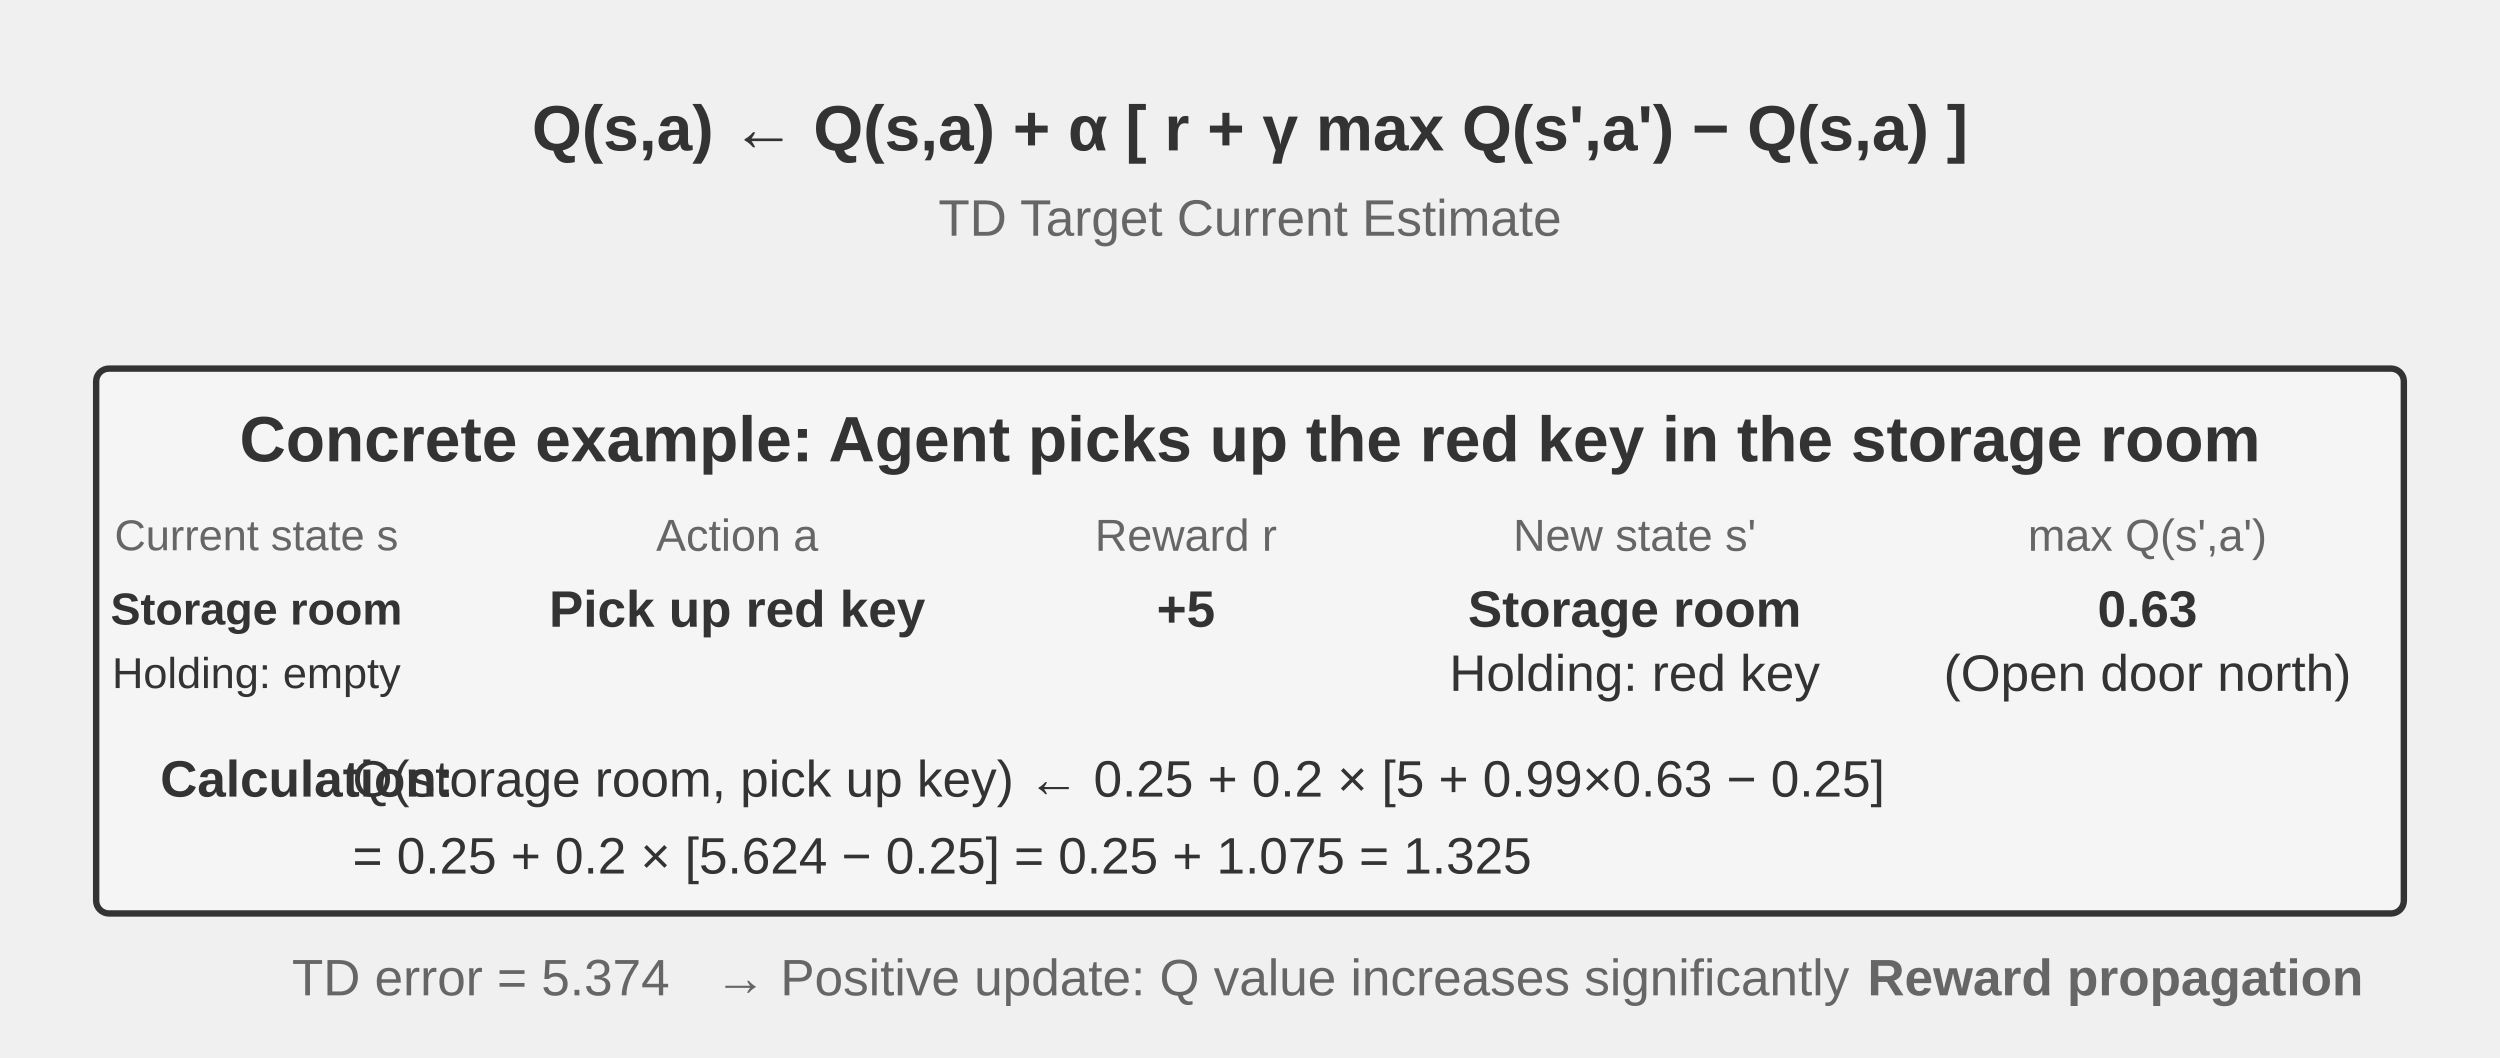
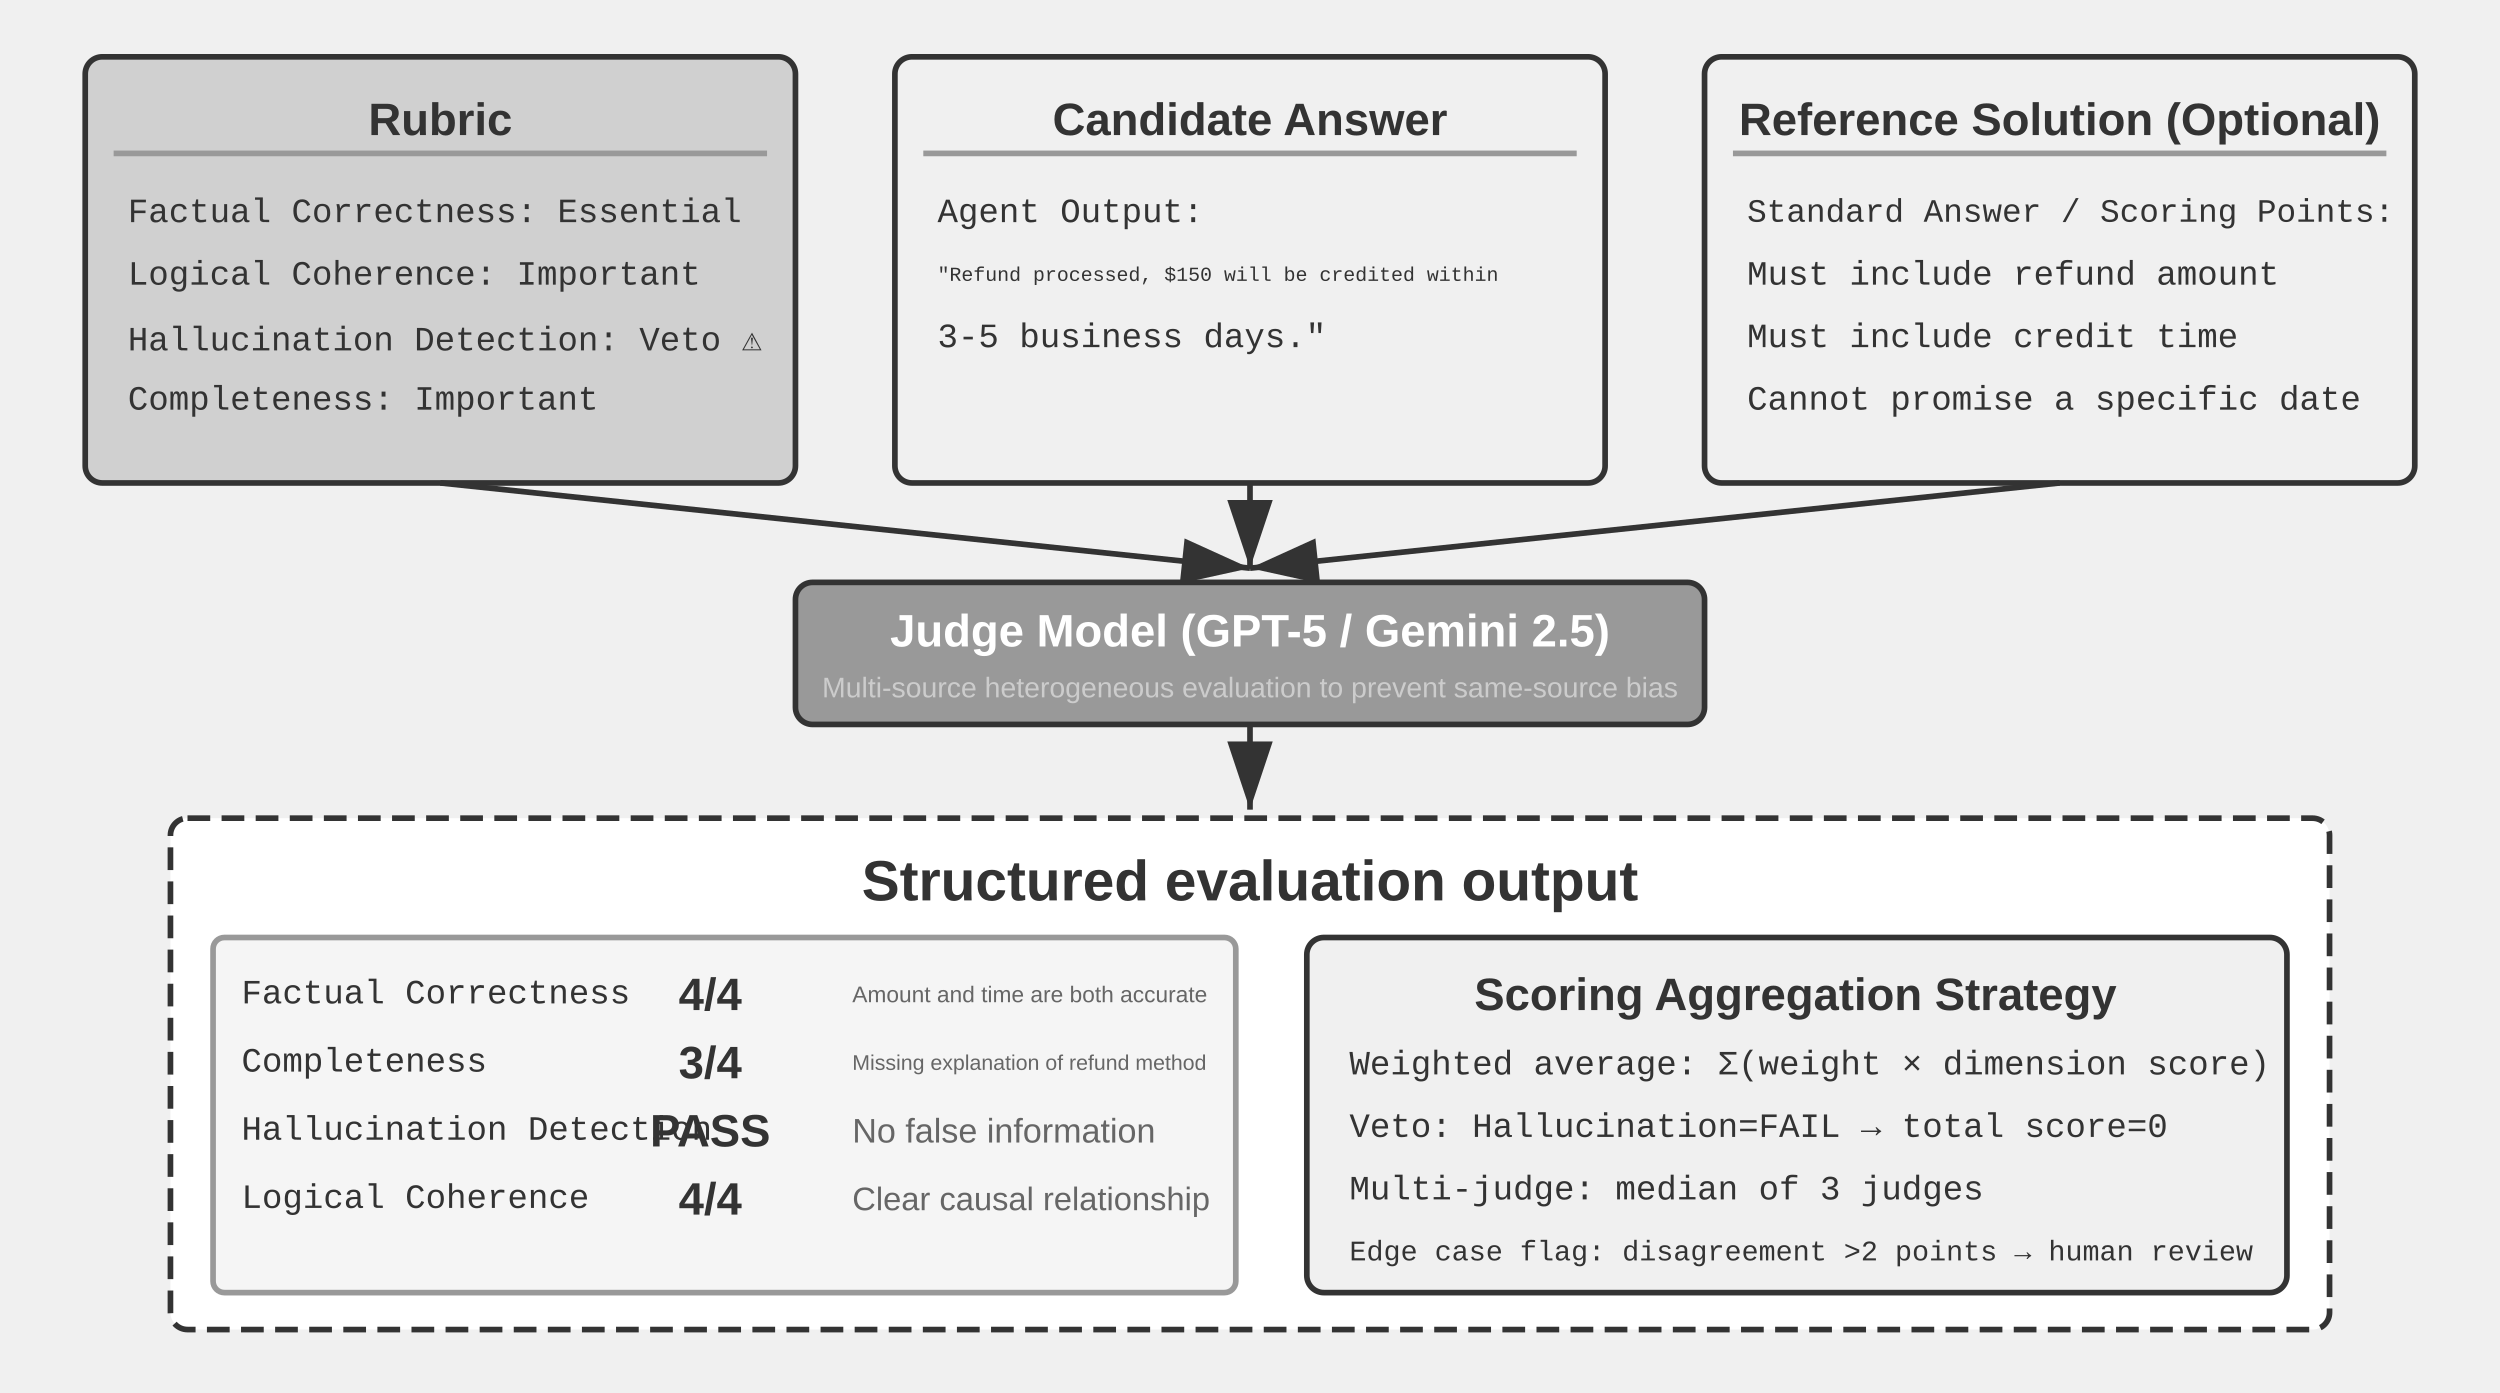
- <svg xmlns="http://www.w3.org/2000/svg" viewBox="0 40 780 330" width="780" height="330" style="background:#ffffff">
+ <svg xmlns="http://www.w3.org/2000/svg" viewBox="0 40 880 490" width="880" height="490" style="background:#ffffff">
  <defs>
    <marker id="ah" markerWidth="12" markerHeight="8" refX="12" refY="4" orient="auto">
      <polygon points="0 0, 12 4, 0 8" fill="#333333" />
    </marker>
    <marker id="ah-light" markerWidth="12" markerHeight="8" refX="12" refY="4" orient="auto">
      <polygon points="0 0, 12 4, 0 8" fill="#999999" />
    </marker>
  </defs>
-   <text x="390" y="80" font-family="Arial, 'Helvetica Neue', Helvetica, 'PingFang SC', 'Microsoft YaHei', sans-serif" font-size="20" fill="#333333" text-anchor="middle" dominant-baseline="central" font-weight="bold">Q(s,a) ← Q(s,a) + α [ r + γ max Q(s',a') − Q(s,a) ]</text>
-   <text x="390" y="108" font-family="Arial, 'Helvetica Neue', Helvetica, 'PingFang SC', 'Microsoft YaHei', sans-serif" font-size="16" fill="#666666" text-anchor="middle" dominant-baseline="central" font-weight="normal">                              TD Target                 Current Estimate</text>
-   <rect x="30" y="155" width="720" height="170" rx="4" fill="#f5f5f5" stroke="#333333" stroke-width="2" />
-   <text x="390" y="177" font-family="Arial, 'Helvetica Neue', Helvetica, 'PingFang SC', 'Microsoft YaHei', sans-serif" font-size="20" fill="#333333" text-anchor="middle" dominant-baseline="central" font-weight="bold">Concrete example: Agent picks up the red key in the storage room</text>
-   <text x="80" y="207" font-family="Arial, 'Helvetica Neue', Helvetica, 'PingFang SC', 'Microsoft YaHei', sans-serif" font-size="13.5" fill="#666666" text-anchor="middle" dominant-baseline="central" font-weight="normal">Current state s</text>
-   <text x="80" y="230" font-family="Arial, 'Helvetica Neue', Helvetica, 'PingFang SC', 'Microsoft YaHei', sans-serif" font-size="14" fill="#333333" text-anchor="middle" dominant-baseline="central" font-weight="bold">Storage room</text>
-   <text x="80" y="250" font-family="Arial, 'Helvetica Neue', Helvetica, 'PingFang SC', 'Microsoft YaHei', sans-serif" font-size="13.5" fill="#333333" text-anchor="middle" dominant-baseline="central" font-weight="normal">Holding: empty</text>
-   <text x="230" y="207" font-family="Arial, 'Helvetica Neue', Helvetica, 'PingFang SC', 'Microsoft YaHei', sans-serif" font-size="14" fill="#666666" text-anchor="middle" dominant-baseline="central" font-weight="normal">Action a</text>
-   <text x="230" y="230" font-family="Arial, 'Helvetica Neue', Helvetica, 'PingFang SC', 'Microsoft YaHei', sans-serif" font-size="16" fill="#333333" text-anchor="middle" dominant-baseline="central" font-weight="bold">Pick up red key</text>
-   <text x="370" y="207" font-family="Arial, 'Helvetica Neue', Helvetica, 'PingFang SC', 'Microsoft YaHei', sans-serif" font-size="14" fill="#666666" text-anchor="middle" dominant-baseline="central" font-weight="normal">Reward r</text>
-   <text x="370" y="230" font-family="Arial, 'Helvetica Neue', Helvetica, 'PingFang SC', 'Microsoft YaHei', sans-serif" font-size="16" fill="#333333" text-anchor="middle" dominant-baseline="central" font-weight="bold">+5</text>
-   <text x="510" y="207" font-family="Arial, 'Helvetica Neue', Helvetica, 'PingFang SC', 'Microsoft YaHei', sans-serif" font-size="14" fill="#666666" text-anchor="middle" dominant-baseline="central" font-weight="normal">New state s'</text>
-   <text x="510" y="230" font-family="Arial, 'Helvetica Neue', Helvetica, 'PingFang SC', 'Microsoft YaHei', sans-serif" font-size="16" fill="#333333" text-anchor="middle" dominant-baseline="central" font-weight="bold">Storage room</text>
-   <text x="510" y="250" font-family="Arial, 'Helvetica Neue', Helvetica, 'PingFang SC', 'Microsoft YaHei', sans-serif" font-size="16" fill="#333333" text-anchor="middle" dominant-baseline="central" font-weight="normal">Holding: red key</text>
-   <text x="670" y="207" font-family="Arial, 'Helvetica Neue', Helvetica, 'PingFang SC', 'Microsoft YaHei', sans-serif" font-size="14" fill="#666666" text-anchor="middle" dominant-baseline="central" font-weight="normal">max Q(s',a')</text>
-   <text x="670" y="230" font-family="Arial, 'Helvetica Neue', Helvetica, 'PingFang SC', 'Microsoft YaHei', sans-serif" font-size="16" fill="#333333" text-anchor="middle" dominant-baseline="central" font-weight="bold">0.63</text>
-   <text x="670" y="250" font-family="Arial, 'Helvetica Neue', Helvetica, 'PingFang SC', 'Microsoft YaHei', sans-serif" font-size="16" fill="#333333" text-anchor="middle" dominant-baseline="central" font-weight="normal">(Open door north)</text>
-   <text x="50" y="283" font-family="Arial, 'Helvetica Neue', Helvetica, 'PingFang SC', 'Microsoft YaHei', sans-serif" font-size="16" fill="#333333" text-anchor="start" dominant-baseline="central" font-weight="bold">Calculation:</text>
-   <text x="110" y="283" font-family="Arial, 'Helvetica Neue', Helvetica, 'PingFang SC', 'Microsoft YaHei', sans-serif" font-size="16" fill="#333333" text-anchor="start" dominant-baseline="central" font-weight="normal">Q(storage room, pick up key) ← 0.25 + 0.2 × [5 + 0.99×0.63 − 0.25]</text>
-   <text x="110" y="307" font-family="Arial, 'Helvetica Neue', Helvetica, 'PingFang SC', 'Microsoft YaHei', sans-serif" font-size="16" fill="#333333" text-anchor="start" dominant-baseline="central" font-weight="normal">                    = 0.25 + 0.2 × [5.624 − 0.25] = 0.25 + 1.075 = 1.325</text>
-   <text x="150" y="345" font-family="Arial, 'Helvetica Neue', Helvetica, 'PingFang SC', 'Microsoft YaHei', sans-serif" font-size="16" fill="#666666" text-anchor="middle" dominant-baseline="central" font-weight="normal">TD error = 5.374</text>
-   <text x="400" y="345" font-family="Arial, 'Helvetica Neue', Helvetica, 'PingFang SC', 'Microsoft YaHei', sans-serif" font-size="16" fill="#666666" text-anchor="middle" dominant-baseline="central" font-weight="normal">→ Positive update: Q value increases significantly</text>
-   <text x="660" y="345" font-family="Arial, 'Helvetica Neue', Helvetica, 'PingFang SC', 'Microsoft YaHei', sans-serif" font-size="16" fill="#666666" text-anchor="middle" dominant-baseline="central" font-weight="bold">Reward propagation</text>
+   <rect x="30" y="60" width="250" height="150" rx="6" fill="#d0d0d0" stroke="#333333" stroke-width="2" />
+   <text x="155" y="82" font-family="Arial, 'Helvetica Neue', Helvetica, 'PingFang SC', 'Microsoft YaHei', sans-serif" font-size="16" fill="#333333" text-anchor="middle" dominant-baseline="central" font-weight="bold">Rubric</text>
+   <line x1="40" y1="94" x2="270" y2="94" stroke="#999999" stroke-width="2" />
+   <text x="45" y="115" font-family="'Courier New', Courier, monospace" font-size="12" fill="#333333" text-anchor="start" dominant-baseline="central">Factual Correctness: Essential</text>
+   <text x="45" y="137" font-family="'Courier New', Courier, monospace" font-size="12" fill="#333333" text-anchor="start" dominant-baseline="central">Logical Coherence: Important</text>
+   <text x="45" y="159" font-family="'Courier New', Courier, monospace" font-size="12" fill="#333333" text-anchor="start" dominant-baseline="central">Hallucination Detection: Veto ⚠</text>
+   <text x="45" y="181" font-family="'Courier New', Courier, monospace" font-size="12" fill="#333333" text-anchor="start" dominant-baseline="central">Completeness: Important</text>
+   <rect x="315" y="60" width="250" height="150" rx="6" fill="#f0f0f0" stroke="#333333" stroke-width="2" />
+   <text x="440" y="82" font-family="Arial, 'Helvetica Neue', Helvetica, 'PingFang SC', 'Microsoft YaHei', sans-serif" font-size="16" fill="#333333" text-anchor="middle" dominant-baseline="central" font-weight="bold">Candidate Answer</text>
+   <line x1="325" y1="94" x2="555" y2="94" stroke="#999999" stroke-width="2" />
+   <text x="330" y="115" font-family="'Courier New', Courier, monospace" font-size="12" fill="#333333" text-anchor="start" dominant-baseline="central">Agent Output:</text>
+   <text x="330" y="137" font-family="'Courier New', Courier, monospace" font-size="7" fill="#333333" text-anchor="start" dominant-baseline="central">"Refund processed, $150 will be credited within</text>
+   <text x="330" y="159" font-family="'Courier New', Courier, monospace" font-size="12" fill="#333333" text-anchor="start" dominant-baseline="central"> 3-5 business days."</text>
+   <text x="330" y="181" font-family="'Courier New', Courier, monospace" font-size="12" fill="#333333" text-anchor="start" dominant-baseline="central" />
+   <rect x="600" y="60" width="250" height="150" rx="6" fill="#f0f0f0" stroke="#333333" stroke-width="2" />
+   <text x="725" y="82" font-family="Arial, 'Helvetica Neue', Helvetica, 'PingFang SC', 'Microsoft YaHei', sans-serif" font-size="16" fill="#333333" text-anchor="middle" dominant-baseline="central" font-weight="bold">Reference Solution (Optional)</text>
+   <line x1="610" y1="94" x2="840" y2="94" stroke="#999999" stroke-width="2" />
+   <text x="615" y="115" font-family="'Courier New', Courier, monospace" font-size="11.5" fill="#333333" text-anchor="start" dominant-baseline="central">Standard Answer / Scoring Points:</text>
+   <text x="615" y="137" font-family="'Courier New', Courier, monospace" font-size="12" fill="#333333" text-anchor="start" dominant-baseline="central">Must include refund amount</text>
+   <text x="615" y="159" font-family="'Courier New', Courier, monospace" font-size="12" fill="#333333" text-anchor="start" dominant-baseline="central">Must include credit time</text>
+   <text x="615" y="181" font-family="'Courier New', Courier, monospace" font-size="12" fill="#333333" text-anchor="start" dominant-baseline="central">Cannot promise a specific date</text>
+   <line x1="155" y1="210" x2="440" y2="240" stroke="#333333" stroke-width="2" marker-end="url(#ah)" />
+   <line x1="440" y1="210" x2="440" y2="240" stroke="#333333" stroke-width="2" marker-end="url(#ah)" />
+   <line x1="725" y1="210" x2="440" y2="240" stroke="#333333" stroke-width="2" marker-end="url(#ah)" />
+   <rect x="280" y="245" width="320" height="50" rx="6" fill="#999999" stroke="#333333" stroke-width="2" />
+   <text x="440" y="262" font-family="Arial, 'Helvetica Neue', Helvetica, 'PingFang SC', 'Microsoft YaHei', sans-serif" font-size="16" fill="#ffffff" text-anchor="middle" dominant-baseline="central" font-weight="bold">Judge Model (GPT-5 / Gemini 2.5)</text>
+   <text x="440" y="282" font-family="Arial, 'Helvetica Neue', Helvetica, 'PingFang SC', 'Microsoft YaHei', sans-serif" font-size="10" fill="#cccccc" text-anchor="middle" dominant-baseline="central" font-weight="normal">Multi-source heterogeneous evaluation to prevent same-source bias</text>
+   <line x1="440" y1="295" x2="440" y2="325" stroke="#333333" stroke-width="2" marker-end="url(#ah)" />
+   <rect x="60" y="328" width="760" height="180" rx="6" fill="#ffffff" stroke="#333333" stroke-width="2" stroke-dasharray="8,4" />
+   <text x="440" y="350" font-family="Arial, 'Helvetica Neue', Helvetica, 'PingFang SC', 'Microsoft YaHei', sans-serif" font-size="20" fill="#333333" text-anchor="middle" dominant-baseline="central" font-weight="bold">Structured evaluation output</text>
+   <rect x="75" y="370" width="360" height="125" rx="4" fill="#f5f5f5" stroke="#999999" stroke-width="2" />
+   <text x="85" y="390" font-family="'Courier New', Courier, monospace" font-size="12" fill="#333333" text-anchor="start" dominant-baseline="central">Factual Correctness   </text>
+   <text x="250" y="390" font-family="Arial, 'Helvetica Neue', Helvetica, 'PingFang SC', 'Microsoft YaHei', sans-serif" font-size="16" fill="#333333" text-anchor="middle" dominant-baseline="central" font-weight="bold">4/4</text>
+   <text x="300" y="390" font-family="Arial, 'Helvetica Neue', Helvetica, 'PingFang SC', 'Microsoft YaHei', sans-serif" font-size="8" fill="#666666" text-anchor="start" dominant-baseline="central" font-weight="normal">Amount and time are both accurate</text>
+   <text x="85" y="414" font-family="'Courier New', Courier, monospace" font-size="12" fill="#333333" text-anchor="start" dominant-baseline="central">Completeness     </text>
+   <text x="250" y="414" font-family="Arial, 'Helvetica Neue', Helvetica, 'PingFang SC', 'Microsoft YaHei', sans-serif" font-size="16" fill="#333333" text-anchor="middle" dominant-baseline="central" font-weight="bold">3/4</text>
+   <text x="300" y="414" font-family="Arial, 'Helvetica Neue', Helvetica, 'PingFang SC', 'Microsoft YaHei', sans-serif" font-size="7.5" fill="#666666" text-anchor="start" dominant-baseline="central" font-weight="normal">Missing explanation of refund method</text>
+   <text x="85" y="438" font-family="'Courier New', Courier, monospace" font-size="12" fill="#333333" text-anchor="start" dominant-baseline="central">Hallucination Detection    </text>
+   <text x="250" y="438" font-family="Arial, 'Helvetica Neue', Helvetica, 'PingFang SC', 'Microsoft YaHei', sans-serif" font-size="16" fill="#333333" text-anchor="middle" dominant-baseline="central" font-weight="bold">PASS</text>
+   <text x="300" y="438" font-family="Arial, 'Helvetica Neue', Helvetica, 'PingFang SC', 'Microsoft YaHei', sans-serif" font-size="12" fill="#666666" text-anchor="start" dominant-baseline="central" font-weight="normal">No false information</text>
+   <text x="85" y="462" font-family="'Courier New', Courier, monospace" font-size="12" fill="#333333" text-anchor="start" dominant-baseline="central">Logical Coherence   </text>
+   <text x="250" y="462" font-family="Arial, 'Helvetica Neue', Helvetica, 'PingFang SC', 'Microsoft YaHei', sans-serif" font-size="16" fill="#333333" text-anchor="middle" dominant-baseline="central" font-weight="bold">4/4</text>
+   <text x="300" y="462" font-family="Arial, 'Helvetica Neue', Helvetica, 'PingFang SC', 'Microsoft YaHei', sans-serif" font-size="11.5" fill="#666666" text-anchor="start" dominant-baseline="central" font-weight="normal">Clear causal relationship</text>
+   <rect x="460" y="370" width="345" height="125" rx="6" fill="#f0f0f0" stroke="#333333" stroke-width="2" />
+   <text x="632" y="390" font-family="Arial, 'Helvetica Neue', Helvetica, 'PingFang SC', 'Microsoft YaHei', sans-serif" font-size="16" fill="#333333" text-anchor="middle" dominant-baseline="central" font-weight="bold">Scoring Aggregation Strategy</text>
+   <text x="475" y="415" font-family="'Courier New', Courier, monospace" font-size="12" fill="#333333" text-anchor="start" dominant-baseline="central">Weighted average: Σ(weight × dimension score)</text>
+   <text x="475" y="437" font-family="'Courier New', Courier, monospace" font-size="12" fill="#333333" text-anchor="start" dominant-baseline="central">Veto: Hallucination=FAIL → total score=0</text>
+   <text x="475" y="459" font-family="'Courier New', Courier, monospace" font-size="12" fill="#333333" text-anchor="start" dominant-baseline="central">Multi-judge: median of 3 judges</text>
+   <text x="475" y="481" font-family="'Courier New', Courier, monospace" font-size="10" fill="#333333" text-anchor="start" dominant-baseline="central">Edge case flag: disagreement &gt;2 points → human review</text>
</svg>
